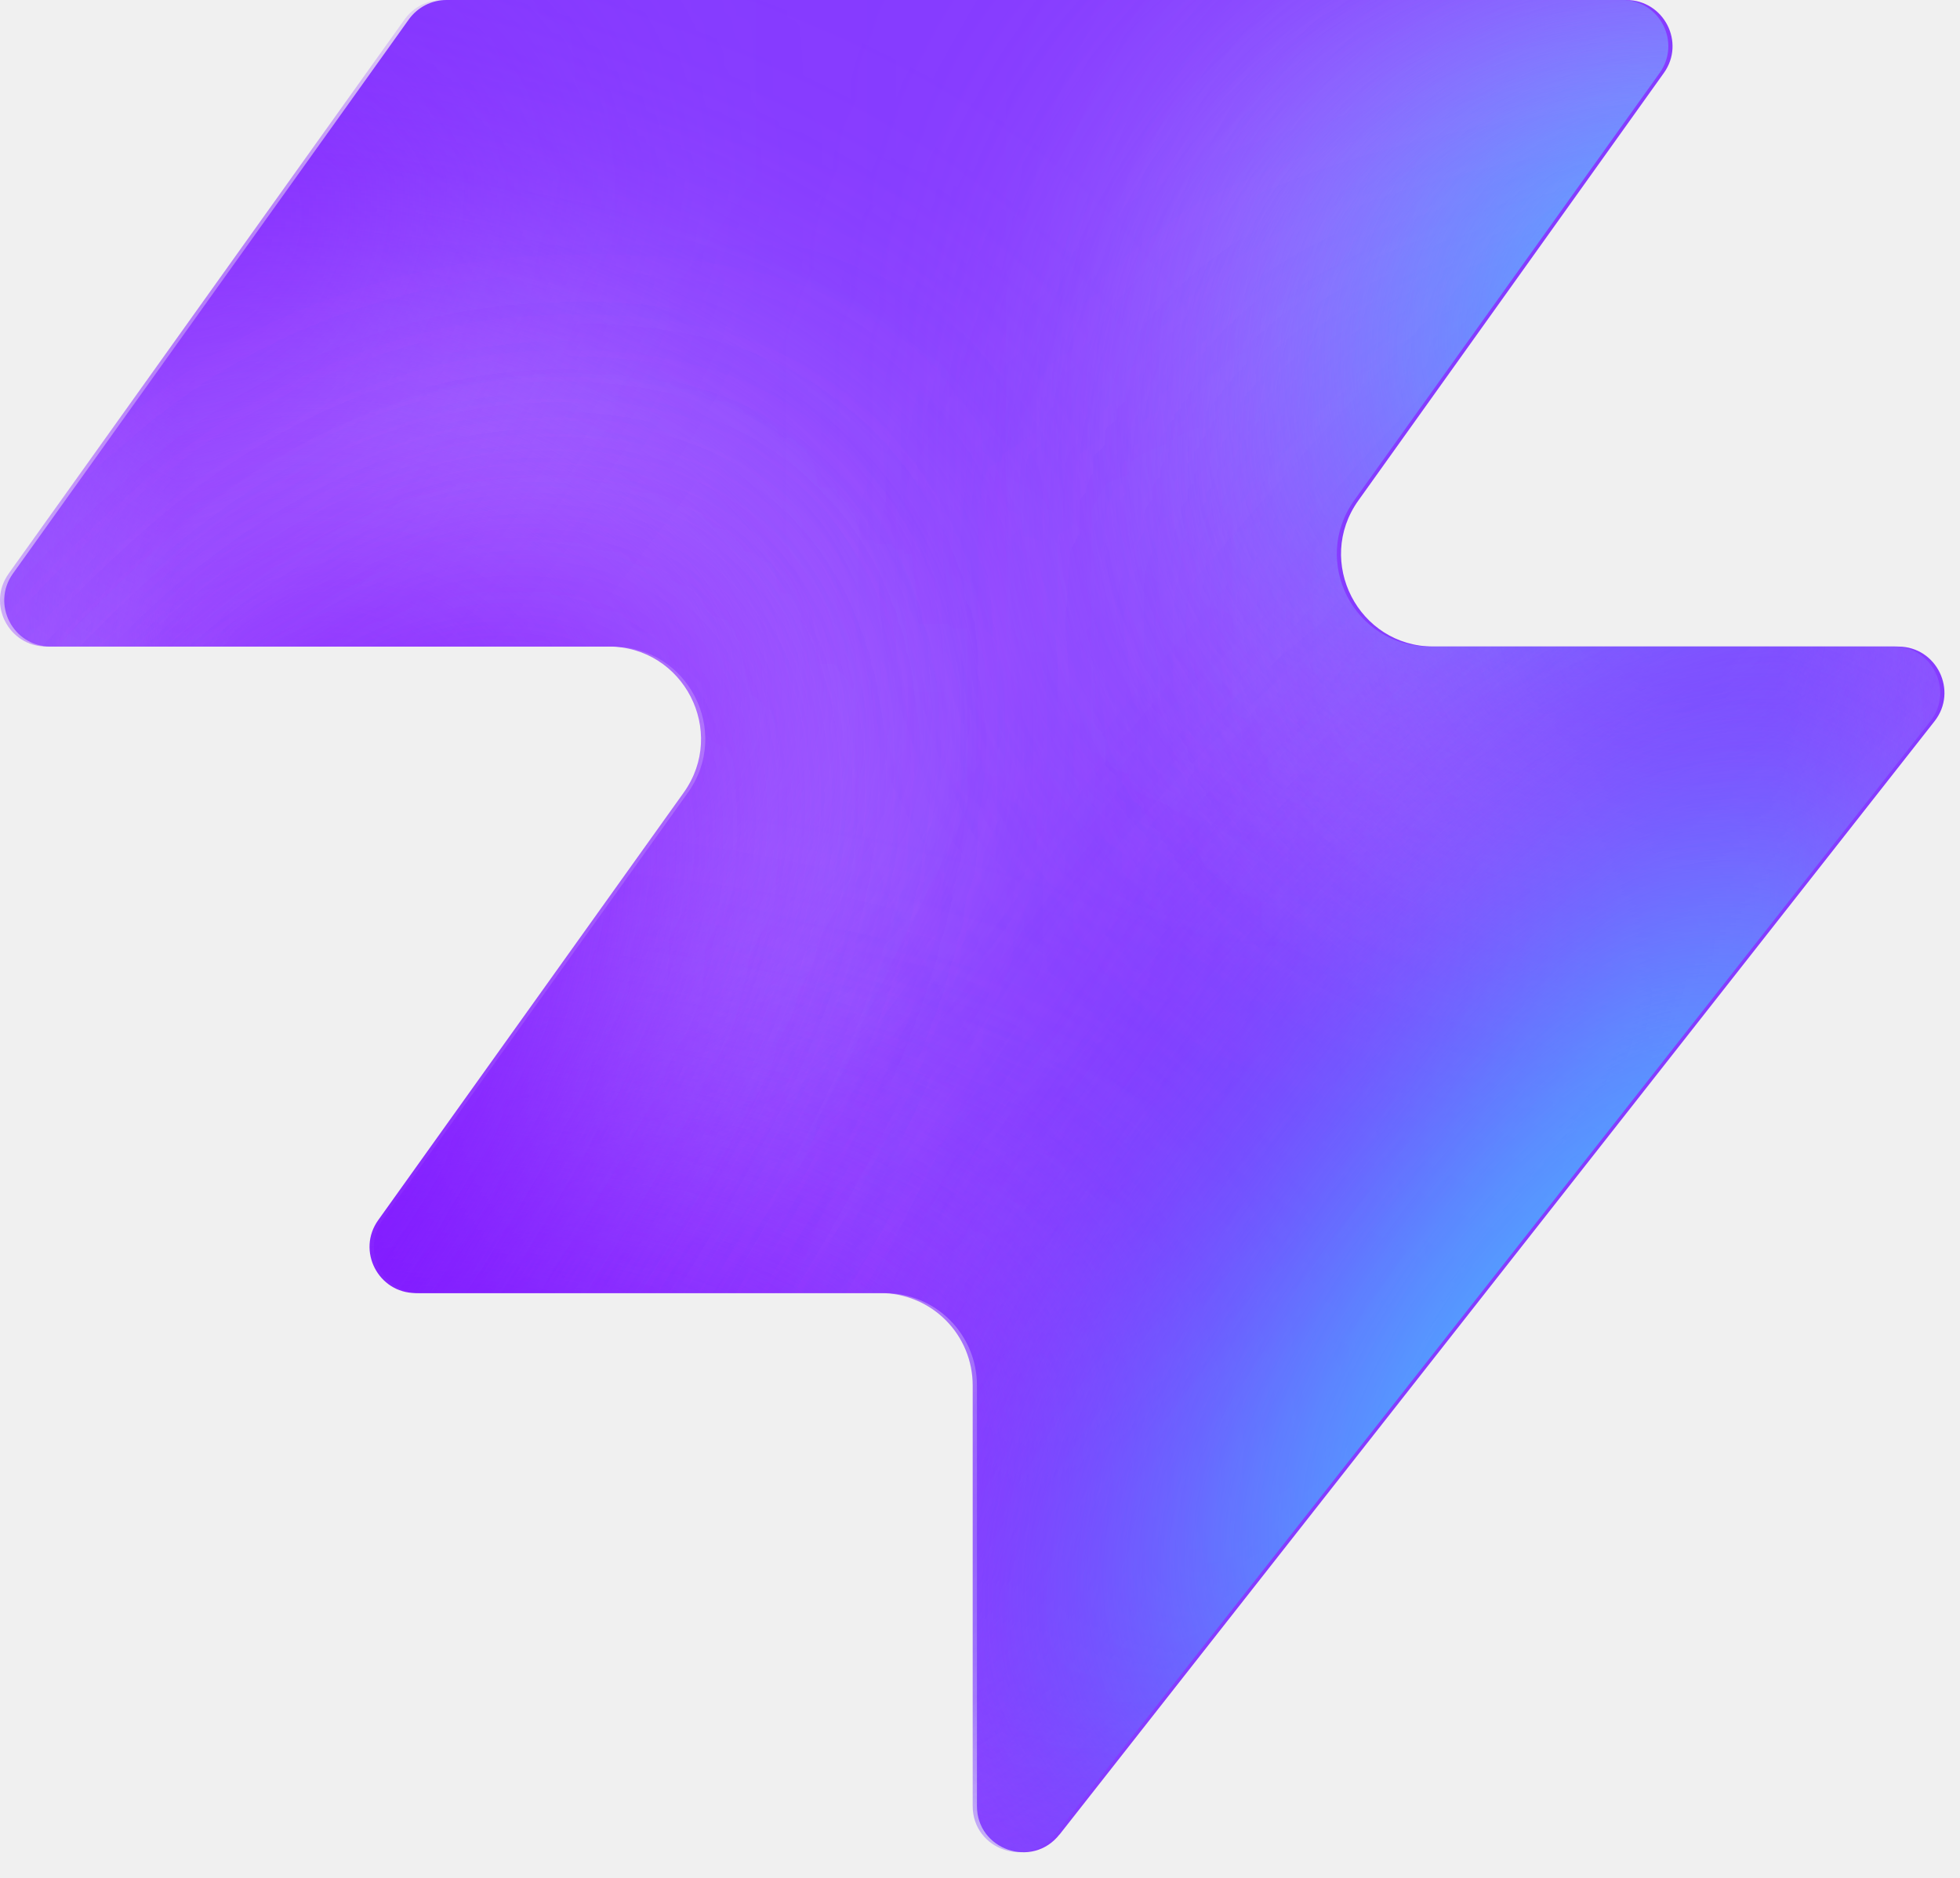
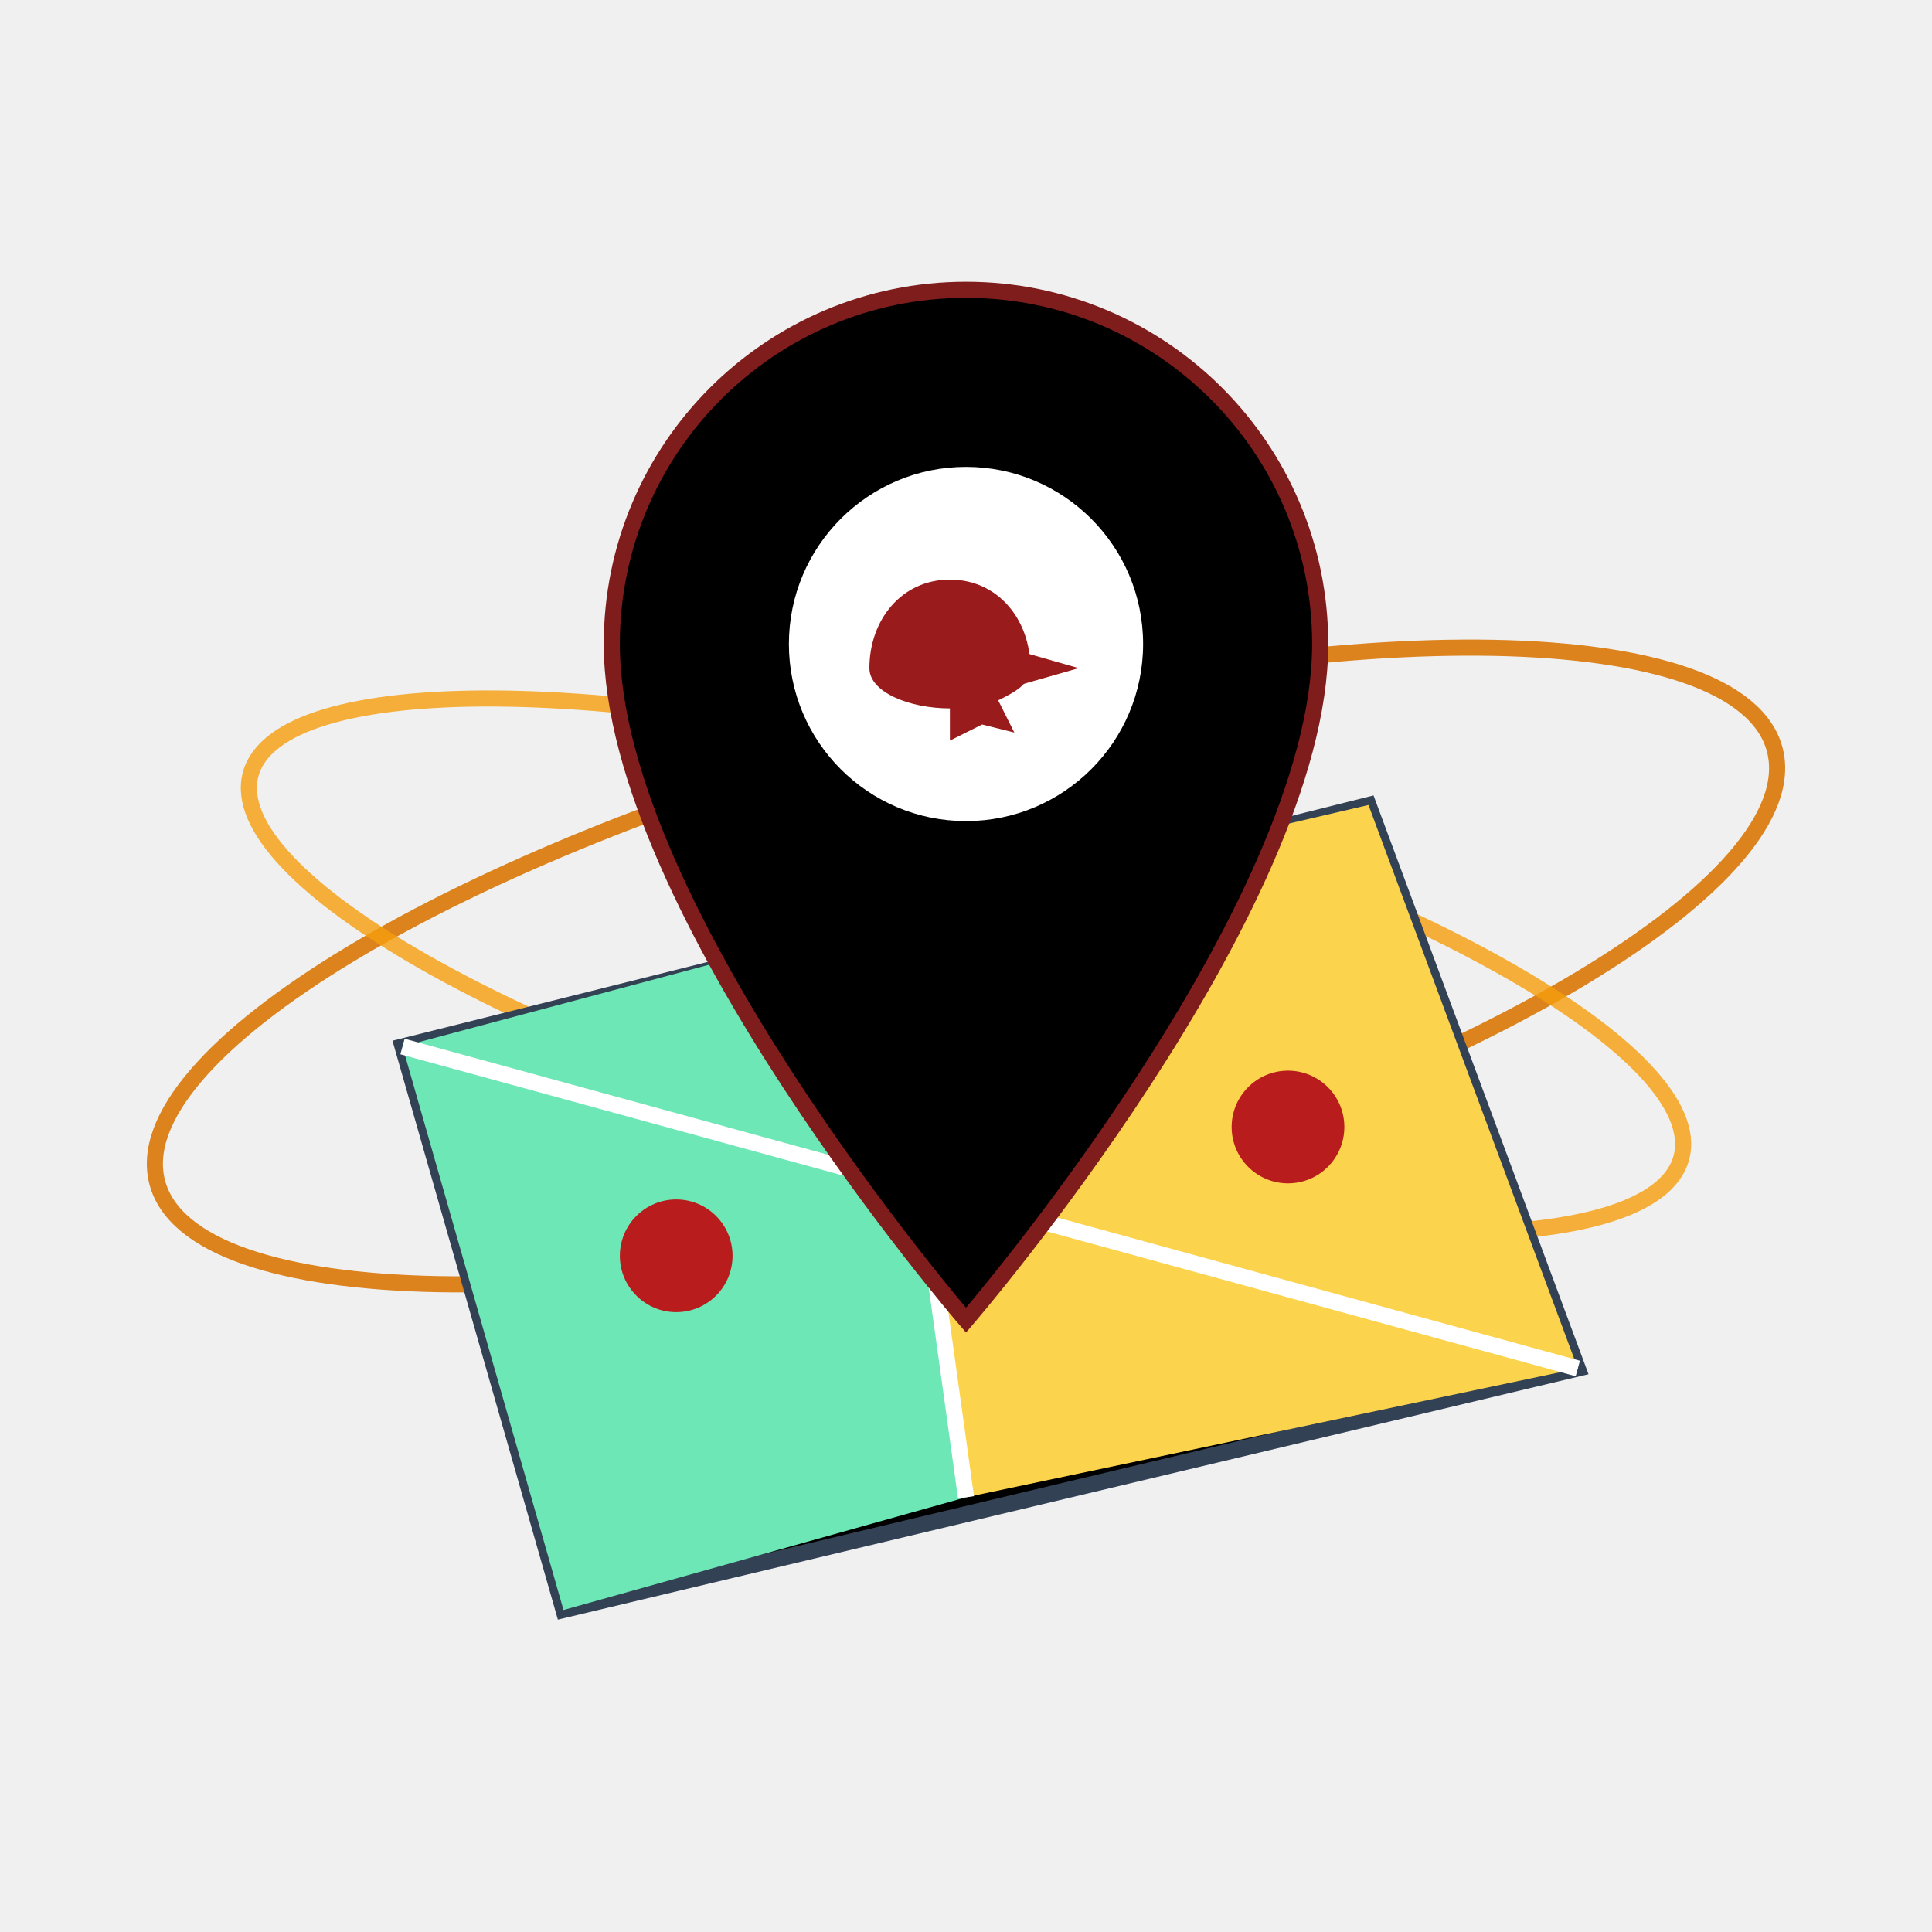
- <svg xmlns="http://www.w3.org/2000/svg" width="48" height="46" fill="none" viewBox="0 0 48 46">
-   <path fill="#863bff" d="M25.946 44.938c-.664.845-2.021.375-2.021-.698V33.937a2.26 2.26 0 0 0-2.262-2.262H10.287c-.92 0-1.456-1.04-.92-1.788l7.48-10.471c1.07-1.497 0-3.578-1.842-3.578H1.237c-.92 0-1.456-1.04-.92-1.788L10.013.474c.214-.297.556-.474.92-.474h28.894c.92 0 1.456 1.04.92 1.788l-7.48 10.471c-1.07 1.498 0 3.579 1.842 3.579h11.377c.943 0 1.473 1.088.89 1.83L25.947 44.94z" style="fill:#863bff;fill:color(display-p3 .525 .23 1);fill-opacity:1" />
-   <mask id="a" width="48" height="46" x="0" y="0" maskUnits="userSpaceOnUse" style="mask-type:alpha">
-     <path fill="#000" d="M25.842 44.938c-.664.844-2.021.375-2.021-.698V33.937a2.26 2.26 0 0 0-2.262-2.262H10.183c-.92 0-1.456-1.04-.92-1.788l7.48-10.471c1.07-1.498 0-3.579-1.842-3.579H1.133c-.92 0-1.456-1.04-.92-1.787L9.91.473c.214-.297.556-.474.92-.474h28.894c.92 0 1.456 1.04.92 1.788l-7.48 10.471c-1.07 1.498 0 3.578 1.842 3.578h11.377c.943 0 1.473 1.088.89 1.832L25.843 44.94z" style="fill:#000;fill-opacity:1" />
-   </mask>
-   <g mask="url(#a)">
-     <g filter="url(#b)">
-       <ellipse cx="5.508" cy="14.704" fill="#ede6ff" rx="5.508" ry="14.704" style="fill:#ede6ff;fill:color(display-p3 .927 .903 1);fill-opacity:1" transform="matrix(.00324 1 1 -.00324 -4.47 31.516)" />
-     </g>
-     <g filter="url(#c)">
-       <ellipse cx="10.399" cy="29.851" fill="#ede6ff" rx="10.399" ry="29.851" style="fill:#ede6ff;fill:color(display-p3 .927 .903 1);fill-opacity:1" transform="matrix(.00324 1 1 -.00324 -39.328 7.883)" />
-     </g>
-     <g filter="url(#d)">
-       <ellipse cx="5.508" cy="30.487" fill="#7e14ff" rx="5.508" ry="30.487" style="fill:#7e14ff;fill:color(display-p3 .492 .077 1);fill-opacity:1" transform="rotate(89.814 -25.913 -14.639)scale(1 -1)" />
-     </g>
-     <g filter="url(#e)">
-       <ellipse cx="5.508" cy="30.599" fill="#7e14ff" rx="5.508" ry="30.599" style="fill:#7e14ff;fill:color(display-p3 .492 .077 1);fill-opacity:1" transform="rotate(89.814 -32.644 -3.334)scale(1 -1)" />
-     </g>
-     <g filter="url(#f)">
-       <ellipse cx="5.508" cy="30.599" fill="#7e14ff" rx="5.508" ry="30.599" style="fill:#7e14ff;fill:color(display-p3 .492 .077 1);fill-opacity:1" transform="matrix(.00324 1 1 -.00324 -34.34 30.47)" />
-     </g>
-     <g filter="url(#g)">
-       <ellipse cx="14.072" cy="22.078" fill="#ede6ff" rx="14.072" ry="22.078" style="fill:#ede6ff;fill:color(display-p3 .927 .903 1);fill-opacity:1" transform="rotate(93.35 24.506 48.493)scale(-1 1)" />
-     </g>
-     <g filter="url(#h)">
-       <ellipse cx="3.47" cy="21.501" fill="#7e14ff" rx="3.47" ry="21.501" style="fill:#7e14ff;fill:color(display-p3 .492 .077 1);fill-opacity:1" transform="rotate(89.009 28.708 47.59)scale(-1 1)" />
-     </g>
-     <g filter="url(#i)">
-       <ellipse cx="3.47" cy="21.501" fill="#7e14ff" rx="3.47" ry="21.501" style="fill:#7e14ff;fill:color(display-p3 .492 .077 1);fill-opacity:1" transform="rotate(89.009 28.708 47.59)scale(-1 1)" />
-     </g>
-     <g filter="url(#j)">
-       <ellipse cx=".387" cy="8.972" fill="#7e14ff" rx="4.407" ry="29.108" style="fill:#7e14ff;fill:color(display-p3 .492 .077 1);fill-opacity:1" transform="rotate(39.51 .387 8.972)" />
-     </g>
-     <g filter="url(#k)">
-       <ellipse cx="47.523" cy="-6.092" fill="#7e14ff" rx="4.407" ry="29.108" style="fill:#7e14ff;fill:color(display-p3 .492 .077 1);fill-opacity:1" transform="rotate(37.892 47.523 -6.092)" />
-     </g>
-     <g filter="url(#l)">
-       <ellipse cx="41.412" cy="6.333" fill="#47bfff" rx="5.971" ry="9.665" style="fill:#47bfff;fill:color(display-p3 .28 .748 1);fill-opacity:1" transform="rotate(37.892 41.412 6.333)" />
-     </g>
-     <g filter="url(#m)">
-       <ellipse cx="-1.879" cy="38.332" fill="#7e14ff" rx="4.407" ry="29.108" style="fill:#7e14ff;fill:color(display-p3 .492 .077 1);fill-opacity:1" transform="rotate(37.892 -1.88 38.332)" />
-     </g>
-     <g filter="url(#n)">
-       <ellipse cx="-1.879" cy="38.332" fill="#7e14ff" rx="4.407" ry="29.108" style="fill:#7e14ff;fill:color(display-p3 .492 .077 1);fill-opacity:1" transform="rotate(37.892 -1.88 38.332)" />
-     </g>
-     <g filter="url(#o)">
-       <ellipse cx="35.651" cy="29.907" fill="#7e14ff" rx="4.407" ry="29.108" style="fill:#7e14ff;fill:color(display-p3 .492 .077 1);fill-opacity:1" transform="rotate(37.892 35.651 29.907)" />
-     </g>
-     <g filter="url(#p)">
-       <ellipse cx="38.418" cy="32.4" fill="#47bfff" rx="5.971" ry="15.297" style="fill:#47bfff;fill:color(display-p3 .28 .748 1);fill-opacity:1" transform="rotate(37.892 38.418 32.4)" />
-     </g>
-   </g>
+ <svg xmlns="http://www.w3.org/2000/svg" viewBox="0 0 120 120" fill="none">
  <defs>
-     <filter id="b" width="60.045" height="41.654" x="-19.77" y="16.149" color-interpolation-filters="sRGB" filterUnits="userSpaceOnUse">
-       <feFlood flood-opacity="0" result="BackgroundImageFix" />
-       <feBlend in="SourceGraphic" in2="BackgroundImageFix" result="shape" />
-       <feGaussianBlur result="effect1_foregroundBlur_2002_17158" stdDeviation="7.659" />
-     </filter>
-     <filter id="c" width="90.34" height="51.437" x="-54.613" y="-7.533" color-interpolation-filters="sRGB" filterUnits="userSpaceOnUse">
-       <feFlood flood-opacity="0" result="BackgroundImageFix" />
-       <feBlend in="SourceGraphic" in2="BackgroundImageFix" result="shape" />
-       <feGaussianBlur result="effect1_foregroundBlur_2002_17158" stdDeviation="7.659" />
-     </filter>
-     <filter id="d" width="79.355" height="29.4" x="-49.64" y="2.03" color-interpolation-filters="sRGB" filterUnits="userSpaceOnUse">
-       <feFlood flood-opacity="0" result="BackgroundImageFix" />
-       <feBlend in="SourceGraphic" in2="BackgroundImageFix" result="shape" />
-       <feGaussianBlur result="effect1_foregroundBlur_2002_17158" stdDeviation="4.596" />
-     </filter>
-     <filter id="e" width="79.579" height="29.4" x="-45.045" y="20.029" color-interpolation-filters="sRGB" filterUnits="userSpaceOnUse">
-       <feFlood flood-opacity="0" result="BackgroundImageFix" />
-       <feBlend in="SourceGraphic" in2="BackgroundImageFix" result="shape" />
-       <feGaussianBlur result="effect1_foregroundBlur_2002_17158" stdDeviation="4.596" />
-     </filter>
-     <filter id="f" width="79.579" height="29.4" x="-43.513" y="21.178" color-interpolation-filters="sRGB" filterUnits="userSpaceOnUse">
-       <feFlood flood-opacity="0" result="BackgroundImageFix" />
-       <feBlend in="SourceGraphic" in2="BackgroundImageFix" result="shape" />
-       <feGaussianBlur result="effect1_foregroundBlur_2002_17158" stdDeviation="4.596" />
-     </filter>
-     <filter id="g" width="74.749" height="58.852" x="15.756" y="-17.901" color-interpolation-filters="sRGB" filterUnits="userSpaceOnUse">
-       <feFlood flood-opacity="0" result="BackgroundImageFix" />
-       <feBlend in="SourceGraphic" in2="BackgroundImageFix" result="shape" />
-       <feGaussianBlur result="effect1_foregroundBlur_2002_17158" stdDeviation="7.659" />
-     </filter>
-     <filter id="h" width="61.377" height="25.362" x="23.548" y="2.284" color-interpolation-filters="sRGB" filterUnits="userSpaceOnUse">
-       <feFlood flood-opacity="0" result="BackgroundImageFix" />
-       <feBlend in="SourceGraphic" in2="BackgroundImageFix" result="shape" />
-       <feGaussianBlur result="effect1_foregroundBlur_2002_17158" stdDeviation="4.596" />
-     </filter>
-     <filter id="i" width="61.377" height="25.362" x="23.548" y="2.284" color-interpolation-filters="sRGB" filterUnits="userSpaceOnUse">
-       <feFlood flood-opacity="0" result="BackgroundImageFix" />
-       <feBlend in="SourceGraphic" in2="BackgroundImageFix" result="shape" />
-       <feGaussianBlur result="effect1_foregroundBlur_2002_17158" stdDeviation="4.596" />
-     </filter>
-     <filter id="j" width="56.045" height="63.649" x="-27.636" y="-22.853" color-interpolation-filters="sRGB" filterUnits="userSpaceOnUse">
-       <feFlood flood-opacity="0" result="BackgroundImageFix" />
-       <feBlend in="SourceGraphic" in2="BackgroundImageFix" result="shape" />
-       <feGaussianBlur result="effect1_foregroundBlur_2002_17158" stdDeviation="4.596" />
-     </filter>
-     <filter id="k" width="54.814" height="64.646" x="20.116" y="-38.415" color-interpolation-filters="sRGB" filterUnits="userSpaceOnUse">
-       <feFlood flood-opacity="0" result="BackgroundImageFix" />
-       <feBlend in="SourceGraphic" in2="BackgroundImageFix" result="shape" />
-       <feGaussianBlur result="effect1_foregroundBlur_2002_17158" stdDeviation="4.596" />
-     </filter>
-     <filter id="l" width="33.541" height="35.313" x="24.641" y="-11.323" color-interpolation-filters="sRGB" filterUnits="userSpaceOnUse">
-       <feFlood flood-opacity="0" result="BackgroundImageFix" />
-       <feBlend in="SourceGraphic" in2="BackgroundImageFix" result="shape" />
-       <feGaussianBlur result="effect1_foregroundBlur_2002_17158" stdDeviation="4.596" />
-     </filter>
-     <filter id="m" width="54.814" height="64.646" x="-29.286" y="6.009" color-interpolation-filters="sRGB" filterUnits="userSpaceOnUse">
-       <feFlood flood-opacity="0" result="BackgroundImageFix" />
-       <feBlend in="SourceGraphic" in2="BackgroundImageFix" result="shape" />
-       <feGaussianBlur result="effect1_foregroundBlur_2002_17158" stdDeviation="4.596" />
-     </filter>
-     <filter id="n" width="54.814" height="64.646" x="-29.286" y="6.009" color-interpolation-filters="sRGB" filterUnits="userSpaceOnUse">
-       <feFlood flood-opacity="0" result="BackgroundImageFix" />
-       <feBlend in="SourceGraphic" in2="BackgroundImageFix" result="shape" />
-       <feGaussianBlur result="effect1_foregroundBlur_2002_17158" stdDeviation="4.596" />
-     </filter>
-     <filter id="o" width="54.814" height="64.646" x="8.244" y="-2.416" color-interpolation-filters="sRGB" filterUnits="userSpaceOnUse">
-       <feFlood flood-opacity="0" result="BackgroundImageFix" />
-       <feBlend in="SourceGraphic" in2="BackgroundImageFix" result="shape" />
-       <feGaussianBlur result="effect1_foregroundBlur_2002_17158" stdDeviation="4.596" />
-     </filter>
-     <filter id="p" width="39.409" height="43.623" x="18.713" y="10.588" color-interpolation-filters="sRGB" filterUnits="userSpaceOnUse">
-       <feFlood flood-opacity="0" result="BackgroundImageFix" />
-       <feBlend in="SourceGraphic" in2="BackgroundImageFix" result="shape" />
-       <feGaussianBlur result="effect1_foregroundBlur_2002_17158" stdDeviation="4.596" />
-     </filter>
+     <linearGradient id="pinGradient" x1="0" y1="0" x2="0" y2="1">
+       <stop offset="0%" stopColor="#EF4444" />
+       <stop offset="100%" stopColor="#991B1B" />
+     </linearGradient>
+     <linearGradient id="mapGradient" x1="0" y1="0" x2="1" y2="1">
+       <stop offset="0%" stopColor="#FFFBEB" />
+       <stop offset="100%" stopColor="#F5E0B3" />
+     </linearGradient>
  </defs>
+   <ellipse cx="60" cy="60" rx="52" ry="15" fill="none" stroke="#D97706" strokeWidth="1.8" transform="rotate(-15 60 60)" opacity="0.9" />
+   <ellipse cx="60" cy="60" rx="46" ry="12" fill="none" stroke="#F59E0B" strokeWidth="1.8" transform="rotate(15 60 60)" opacity="0.8" />
+   <polygon points="25,65 85,50 98,85 35,100" fill="url(#mapGradient)" stroke="#334155" strokeWidth="2.2" />
+   <polygon points="25,65 55,57 60,93 35,100" fill="#6EE7B7" />
+   <polygon points="55,57 85,50 98,85 60,93" fill="#FCD34D" />
+   <path d="M25,65 L98,85" stroke="#FFFFFF" strokeWidth="3.5" />
+   <path d="M55,57 L60,93" stroke="#FFFFFF" strokeWidth="3.5" />
+   <circle cx="42" cy="78" r="3.5" fill="#B91C1C" />
+   <circle cx="80" cy="70" r="3.5" fill="#B91C1C" />
+   <path d="M60,18 C47.85,18 38,27.85 38,40 C38,56.5 60,82 60,82 C60,82 82,56.5 82,40 C82,27.85 72.15,18 60,18 Z" fill="url(#pinGradient)" stroke="#7F1D1D" strokeWidth="0.8" />
+   <circle cx="60" cy="40" r="11" fill="#FFFFFF" />
+   <path d="M54,41.5         C54,38.5 56,36 59,36         C62,36 64,38.5 64,41.5         C64,42.5 63,43 62,43.5         L63,45.5 L61,45 L59,46         L59,44 C56.5,44 54,43 54,41.5 Z" fill="#991B1B" />
+   <polygon points="63.5,40.5 67,41.5 63.5,42.5" fill="#991B1B" />
</svg>
